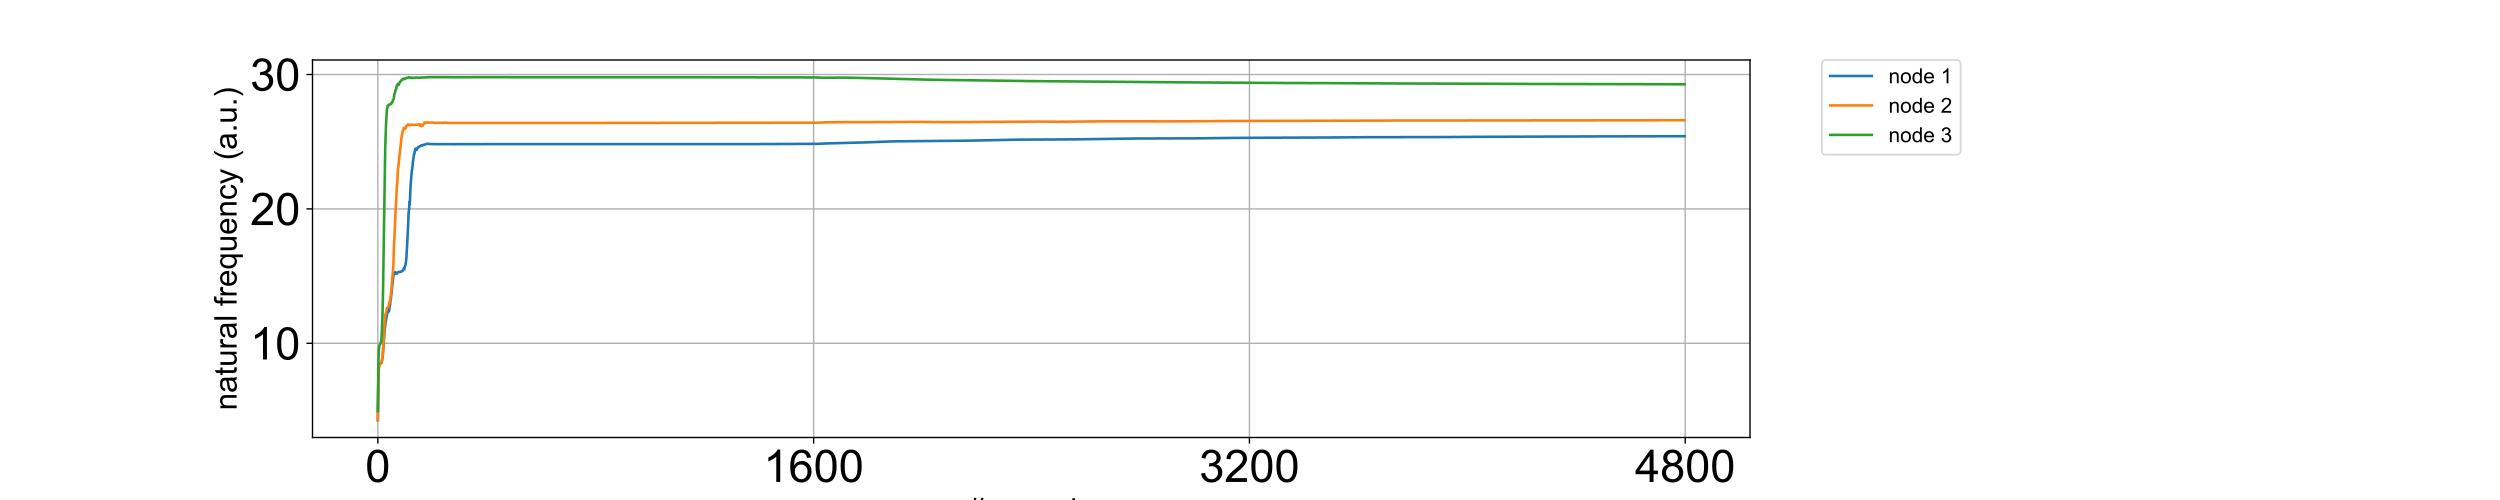
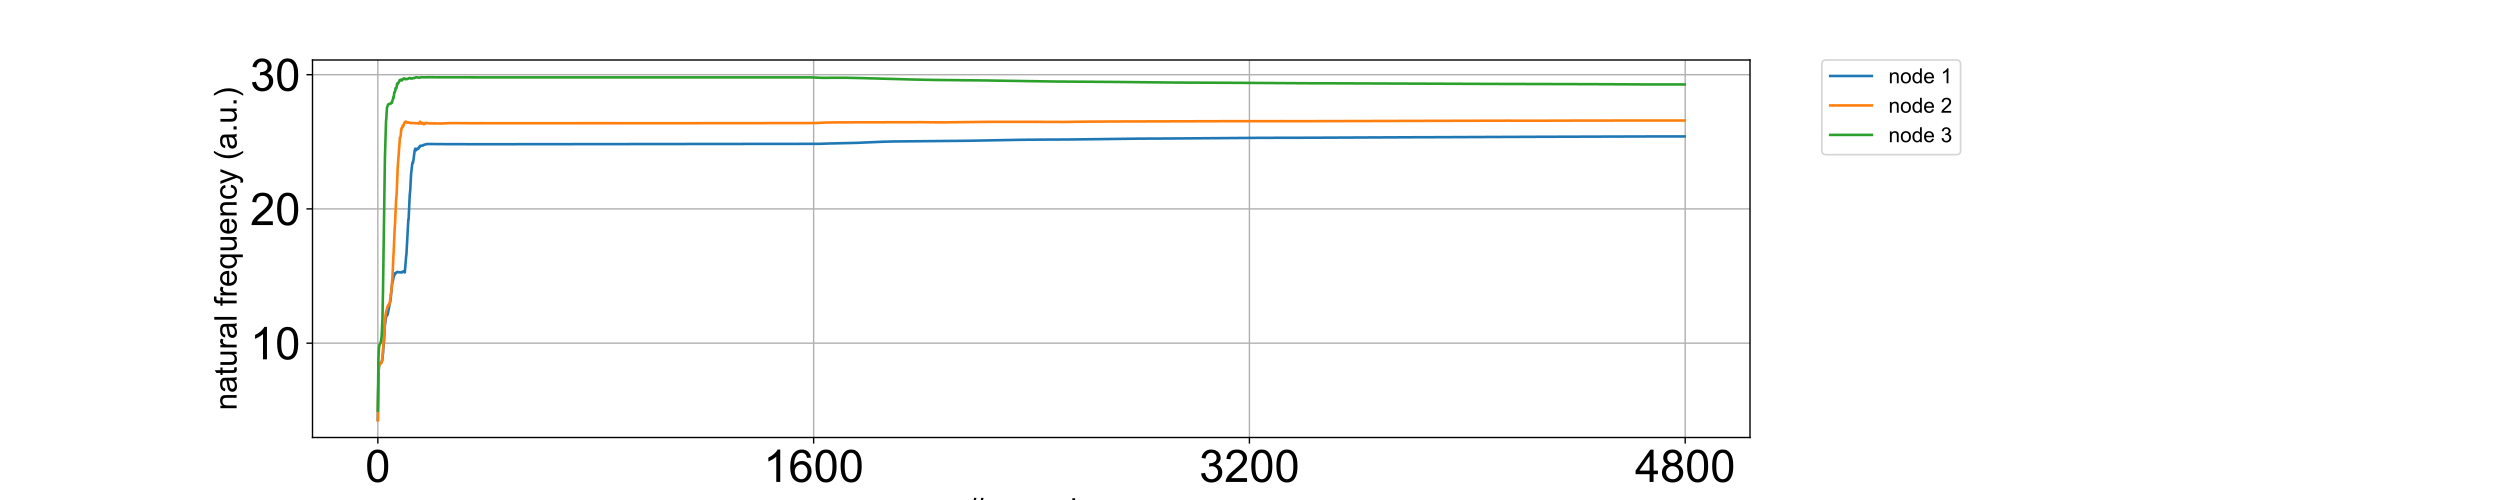
<svg xmlns="http://www.w3.org/2000/svg" xmlns:xlink="http://www.w3.org/1999/xlink" height="288pt" version="1.1" viewBox="0 0 1440 288" width="1440pt">
  <defs>
    <style type="text/css">
*{stroke-linecap:butt;stroke-linejoin:round;}
  </style>
  </defs>
  <g id="figure_1">
    <g id="patch_1">
      <path d="M 0 288  L 1440 288  L 1440 0  L 0 0  z " style="fill:#ffffff;" />
    </g>
    <g id="axes_1">
      <g id="patch_2">
        <path d="M 180 252  L 1008 252  L 1008 34.56  L 180 34.56  z " style="fill:#ffffff;" />
      </g>
      <g id="matplotlib.axis_1">
        <g id="xtick_1">
          <g id="line2d_1">
-             <path clip-path="url(#p548025a928)" d="M 217.636 252  L 217.636 34.56  " style="fill:none;stroke:#b0b0b0;stroke-linecap:square;stroke-width:0.8;" />
+             <path clip-path="url(#pbd693099b8)" d="M 217.636 252  L 217.636 34.56  " style="fill:none;stroke:#b0b0b0;stroke-linecap:square;stroke-width:0.8;" />
          </g>
          <g id="line2d_2">
            <defs>
-               <path d="M 0 0  L 0 3.5  " id="m4690484d55" style="stroke:#000000;stroke-width:0.8;" />
-             </defs>
-             <g>
-               <use style="stroke:#000000;stroke-width:0.8;" x="217.636" xlink:href="#m4690484d55" y="252" />
+               <path d="M 0 0  L 0 3.5  " id="m37c0301af6" style="stroke:#000000;stroke-width:0.8;" />
+             </defs>
+             <g>
+               <use style="stroke:#000000;stroke-width:0.8;" x="217.636" xlink:href="#m37c0301af6" y="252" />
            </g>
          </g>
          <g id="text_1">
            <defs>
              <path d="M 4.156 35.297  Q 4.156 48 6.766 55.734  Q 9.375 63.484 14.516 67.672  Q 19.672 71.875 27.484 71.875  Q 33.25 71.875 37.594 69.547  Q 41.938 67.234 44.766 62.859  Q 47.609 58.5 49.219 52.219  Q 50.828 45.953 50.828 35.297  Q 50.828 22.703 48.234 14.969  Q 45.656 7.234 40.5 3  Q 35.359 -1.219 27.484 -1.219  Q 17.141 -1.219 11.234 6.203  Q 4.156 15.141 4.156 35.297  z M 13.188 35.297  Q 13.188 17.672 17.312 11.828  Q 21.438 6 27.484 6  Q 33.547 6 37.672 11.859  Q 41.797 17.719 41.797 35.297  Q 41.797 52.984 37.672 58.781  Q 33.547 64.594 27.391 64.594  Q 21.344 64.594 17.719 59.469  Q 13.188 52.938 13.188 35.297  z " id="ArialMT-48" />
            </defs>
            <g transform="translate(210.4071 277.6103)scale(0.26 -0.26)">
              <use xlink:href="#ArialMT-48" />
            </g>
          </g>
        </g>
        <g id="xtick_2">
          <g id="line2d_3">
-             <path clip-path="url(#p548025a928)" d="M 468.65 252  L 468.65 34.56  " style="fill:none;stroke:#b0b0b0;stroke-linecap:square;stroke-width:0.8;" />
+             <path clip-path="url(#pbd693099b8)" d="M 468.65 252  L 468.65 34.56  " style="fill:none;stroke:#b0b0b0;stroke-linecap:square;stroke-width:0.8;" />
          </g>
          <g id="line2d_4">
            <g>
-               <use style="stroke:#000000;stroke-width:0.8;" x="468.65" xlink:href="#m4690484d55" y="252" />
+               <use style="stroke:#000000;stroke-width:0.8;" x="468.65" xlink:href="#m37c0301af6" y="252" />
            </g>
          </g>
          <g id="text_2">
            <defs>
              <path d="M 37.25 0  L 28.469 0  L 28.469 56  Q 25.297 52.984 20.141 49.953  Q 14.984 46.922 10.891 45.406  L 10.891 53.906  Q 18.266 57.375 23.781 62.297  Q 29.297 67.234 31.594 71.875  L 37.25 71.875  z " id="ArialMT-49" />
              <path d="M 49.75 54.047  L 41.016 53.375  Q 39.844 58.547 37.703 60.891  Q 34.125 64.656 28.906 64.656  Q 24.703 64.656 21.531 62.312  Q 17.391 59.281 14.984 53.469  Q 12.594 47.656 12.5 36.922  Q 15.672 41.75 20.266 44.094  Q 24.859 46.438 29.891 46.438  Q 38.672 46.438 44.844 39.969  Q 51.031 33.5 51.031 23.25  Q 51.031 16.5 48.125 10.719  Q 45.219 4.938 40.141 1.859  Q 35.062 -1.219 28.609 -1.219  Q 17.625 -1.219 10.688 6.859  Q 3.766 14.938 3.766 33.5  Q 3.766 54.25 11.422 63.672  Q 18.109 71.875 29.438 71.875  Q 37.891 71.875 43.281 67.141  Q 48.688 62.406 49.75 54.047  z M 13.875 23.188  Q 13.875 18.656 15.797 14.5  Q 17.719 10.359 21.188 8.172  Q 24.656 6 28.469 6  Q 34.031 6 38.031 10.484  Q 42.047 14.984 42.047 22.703  Q 42.047 30.125 38.078 34.391  Q 34.125 38.672 28.125 38.672  Q 22.172 38.672 18.016 34.391  Q 13.875 30.125 13.875 23.188  z " id="ArialMT-54" />
            </defs>
            <g transform="translate(439.7332 277.6103)scale(0.26 -0.26)">
              <use xlink:href="#ArialMT-49" />
              <use x="55.615" xlink:href="#ArialMT-54" />
              <use x="111.23" xlink:href="#ArialMT-48" />
              <use x="166.846" xlink:href="#ArialMT-48" />
            </g>
          </g>
        </g>
        <g id="xtick_3">
          <g id="line2d_5">
-             <path clip-path="url(#p548025a928)" d="M 719.664 252  L 719.664 34.56  " style="fill:none;stroke:#b0b0b0;stroke-linecap:square;stroke-width:0.8;" />
+             <path clip-path="url(#pbd693099b8)" d="M 719.664 252  L 719.664 34.56  " style="fill:none;stroke:#b0b0b0;stroke-linecap:square;stroke-width:0.8;" />
          </g>
          <g id="line2d_6">
            <g>
-               <use style="stroke:#000000;stroke-width:0.8;" x="719.664" xlink:href="#m4690484d55" y="252" />
+               <use style="stroke:#000000;stroke-width:0.8;" x="719.664" xlink:href="#m37c0301af6" y="252" />
            </g>
          </g>
          <g id="text_3">
            <defs>
              <path d="M 4.203 18.891  L 12.984 20.062  Q 14.5 12.594 18.141 9.297  Q 21.781 6 27 6  Q 33.203 6 37.469 10.297  Q 41.75 14.594 41.75 20.953  Q 41.75 27 37.797 30.922  Q 33.844 34.859 27.734 34.859  Q 25.25 34.859 21.531 33.891  L 22.516 41.609  Q 23.391 41.5 23.922 41.5  Q 29.547 41.5 34.031 44.422  Q 38.531 47.359 38.531 53.469  Q 38.531 58.297 35.25 61.469  Q 31.984 64.656 26.812 64.656  Q 21.688 64.656 18.266 61.422  Q 14.844 58.203 13.875 51.766  L 5.078 53.328  Q 6.688 62.156 12.391 67.016  Q 18.109 71.875 26.609 71.875  Q 32.469 71.875 37.391 69.359  Q 42.328 66.844 44.938 62.5  Q 47.562 58.156 47.562 53.266  Q 47.562 48.641 45.062 44.828  Q 42.578 41.016 37.703 38.766  Q 44.047 37.312 47.562 32.688  Q 51.078 28.078 51.078 21.141  Q 51.078 11.766 44.234 5.25  Q 37.406 -1.266 26.953 -1.266  Q 17.531 -1.266 11.297 4.344  Q 5.078 9.969 4.203 18.891  z " id="ArialMT-51" />
              <path d="M 50.344 8.453  L 50.344 0  L 3.031 0  Q 2.938 3.172 4.047 6.109  Q 5.859 10.938 9.828 15.625  Q 13.812 20.312 21.344 26.469  Q 33.016 36.031 37.109 41.625  Q 41.219 47.219 41.219 52.203  Q 41.219 57.422 37.469 61  Q 33.734 64.594 27.734 64.594  Q 21.391 64.594 17.578 60.781  Q 13.766 56.984 13.719 50.25  L 4.688 51.172  Q 5.609 61.281 11.656 66.578  Q 17.719 71.875 27.938 71.875  Q 38.234 71.875 44.234 66.156  Q 50.25 60.453 50.25 52  Q 50.25 47.703 48.484 43.547  Q 46.734 39.406 42.656 34.812  Q 38.578 30.219 29.109 22.219  Q 21.188 15.578 18.938 13.203  Q 16.703 10.844 15.234 8.453  z " id="ArialMT-50" />
            </defs>
            <g transform="translate(690.7468 277.6103)scale(0.26 -0.26)">
              <use xlink:href="#ArialMT-51" />
              <use x="55.615" xlink:href="#ArialMT-50" />
              <use x="111.23" xlink:href="#ArialMT-48" />
              <use x="166.846" xlink:href="#ArialMT-48" />
            </g>
          </g>
        </g>
        <g id="xtick_4">
          <g id="line2d_7">
-             <path clip-path="url(#p548025a928)" d="M 970.677 252  L 970.677 34.56  " style="fill:none;stroke:#b0b0b0;stroke-linecap:square;stroke-width:0.8;" />
+             <path clip-path="url(#pbd693099b8)" d="M 970.677 252  L 970.677 34.56  " style="fill:none;stroke:#b0b0b0;stroke-linecap:square;stroke-width:0.8;" />
          </g>
          <g id="line2d_8">
            <g>
-               <use style="stroke:#000000;stroke-width:0.8;" x="970.677" xlink:href="#m4690484d55" y="252" />
+               <use style="stroke:#000000;stroke-width:0.8;" x="970.677" xlink:href="#m37c0301af6" y="252" />
            </g>
          </g>
          <g id="text_4">
            <defs>
              <path d="M 32.328 0  L 32.328 17.141  L 1.266 17.141  L 1.266 25.203  L 33.938 71.578  L 41.109 71.578  L 41.109 25.203  L 50.781 25.203  L 50.781 17.141  L 41.109 17.141  L 41.109 0  z M 32.328 25.203  L 32.328 57.469  L 9.906 25.203  z " id="ArialMT-52" />
              <path d="M 17.672 38.812  Q 12.203 40.828 9.562 44.531  Q 6.938 48.25 6.938 53.422  Q 6.938 61.234 12.547 66.547  Q 18.172 71.875 27.484 71.875  Q 36.859 71.875 42.578 66.422  Q 48.297 60.984 48.297 53.172  Q 48.297 48.188 45.672 44.5  Q 43.062 40.828 37.75 38.812  Q 44.344 36.672 47.781 31.875  Q 51.219 27.094 51.219 20.453  Q 51.219 11.281 44.719 5.031  Q 38.234 -1.219 27.641 -1.219  Q 17.047 -1.219 10.547 5.047  Q 4.047 11.328 4.047 20.703  Q 4.047 27.688 7.594 32.391  Q 11.141 37.109 17.672 38.812  z M 15.922 53.719  Q 15.922 48.641 19.188 45.406  Q 22.469 42.188 27.688 42.188  Q 32.766 42.188 36.016 45.375  Q 39.266 48.578 39.266 53.219  Q 39.266 58.062 35.906 61.359  Q 32.562 64.656 27.594 64.656  Q 22.562 64.656 19.234 61.422  Q 15.922 58.203 15.922 53.719  z M 13.094 20.656  Q 13.094 16.891 14.875 13.375  Q 16.656 9.859 20.172 7.922  Q 23.688 6 27.734 6  Q 34.031 6 38.125 10.047  Q 42.234 14.109 42.234 20.359  Q 42.234 26.703 38.016 30.859  Q 33.797 35.016 27.438 35.016  Q 21.234 35.016 17.156 30.906  Q 13.094 26.812 13.094 20.656  z " id="ArialMT-56" />
            </defs>
            <g transform="translate(941.7605 277.6103)scale(0.26 -0.26)">
              <use xlink:href="#ArialMT-52" />
              <use x="55.615" xlink:href="#ArialMT-56" />
              <use x="111.23" xlink:href="#ArialMT-48" />
              <use x="166.846" xlink:href="#ArialMT-48" />
            </g>
          </g>
        </g>
        <g id="text_5">
          <defs>
            <path d="M 5.031 -1.219  L 9.281 19.578  L 1.031 19.578  L 1.031 26.859  L 10.75 26.859  L 14.359 44.578  L 1.031 44.578  L 1.031 51.859  L 15.828 51.859  L 20.062 72.797  L 27.391 72.797  L 23.141 51.859  L 38.531 51.859  L 42.781 72.797  L 50.141 72.797  L 45.906 51.859  L 54.344 51.859  L 54.344 44.578  L 44.438 44.578  L 40.766 26.859  L 54.344 26.859  L 54.344 19.578  L 39.312 19.578  L 35.062 -1.219  L 27.734 -1.219  L 31.938 19.578  L 16.609 19.578  L 12.359 -1.219  z M 18.062 26.859  L 33.406 26.859  L 37.062 44.578  L 21.688 44.578  z " id="ArialMT-35" />
            <path id="ArialMT-32" />
            <path d="M 3.078 15.484  L 11.766 16.844  Q 12.5 11.625 15.844 8.844  Q 19.188 6.062 25.203 6.062  Q 31.25 6.062 34.172 8.516  Q 37.109 10.984 37.109 14.312  Q 37.109 17.281 34.516 19  Q 32.719 20.172 25.531 21.969  Q 15.875 24.422 12.141 26.203  Q 8.406 27.984 6.469 31.125  Q 4.547 34.281 4.547 38.094  Q 4.547 41.547 6.125 44.5  Q 7.719 47.469 10.453 49.422  Q 12.5 50.922 16.031 51.969  Q 19.578 53.031 23.641 53.031  Q 29.734 53.031 34.344 51.266  Q 38.969 49.516 41.156 46.5  Q 43.359 43.5 44.188 38.484  L 35.594 37.312  Q 35.016 41.312 32.203 43.547  Q 29.391 45.797 24.266 45.797  Q 18.219 45.797 15.625 43.797  Q 13.031 41.797 13.031 39.109  Q 13.031 37.406 14.109 36.031  Q 15.188 34.625 17.484 33.688  Q 18.797 33.203 25.25 31.453  Q 34.578 28.953 38.25 27.359  Q 41.938 25.781 44.031 22.75  Q 46.141 19.734 46.141 15.234  Q 46.141 10.844 43.578 6.953  Q 41.016 3.078 36.172 0.953  Q 31.344 -1.172 25.25 -1.172  Q 15.141 -1.172 9.844 3.031  Q 4.547 7.234 3.078 15.484  z " id="ArialMT-115" />
            <path d="M 40.438 6.391  Q 35.547 2.25 31.031 0.531  Q 26.516 -1.172 21.344 -1.172  Q 12.797 -1.172 8.203 3  Q 3.609 7.172 3.609 13.672  Q 3.609 17.484 5.344 20.625  Q 7.078 23.781 9.891 25.688  Q 12.703 27.594 16.219 28.562  Q 18.797 29.25 24.031 29.891  Q 34.672 31.156 39.703 32.906  Q 39.75 34.719 39.75 35.203  Q 39.75 40.578 37.25 42.781  Q 33.891 45.75 27.25 45.75  Q 21.047 45.75 18.094 43.578  Q 15.141 41.406 13.719 35.891  L 5.125 37.062  Q 6.297 42.578 8.984 45.969  Q 11.672 49.359 16.75 51.188  Q 21.828 53.031 28.516 53.031  Q 35.156 53.031 39.297 51.469  Q 43.453 49.906 45.406 47.531  Q 47.359 45.172 48.141 41.547  Q 48.578 39.312 48.578 33.453  L 48.578 21.734  Q 48.578 9.469 49.141 6.219  Q 49.703 2.984 51.375 0  L 42.188 0  Q 40.828 2.734 40.438 6.391  z M 39.703 26.031  Q 34.906 24.078 25.344 22.703  Q 19.922 21.922 17.672 20.938  Q 15.438 19.969 14.203 18.094  Q 12.984 16.219 12.984 13.922  Q 12.984 10.406 15.641 8.062  Q 18.312 5.719 23.438 5.719  Q 28.516 5.719 32.469 7.938  Q 36.422 10.156 38.281 14.016  Q 39.703 17 39.703 22.797  z " id="ArialMT-97" />
            <path d="M 6.594 0  L 6.594 51.859  L 14.453 51.859  L 14.453 44.578  Q 16.891 48.391 20.938 50.703  Q 25 53.031 30.172 53.031  Q 35.938 53.031 39.625 50.641  Q 43.312 48.25 44.828 43.953  Q 50.984 53.031 60.844 53.031  Q 68.562 53.031 72.703 48.75  Q 76.859 44.484 76.859 35.594  L 76.859 0  L 68.109 0  L 68.109 32.672  Q 68.109 37.938 67.25 40.25  Q 66.406 42.578 64.156 43.984  Q 61.922 45.406 58.891 45.406  Q 53.422 45.406 49.797 41.766  Q 46.188 38.141 46.188 30.125  L 46.188 0  L 37.406 0  L 37.406 33.688  Q 37.406 39.547 35.25 42.469  Q 33.109 45.406 28.219 45.406  Q 24.516 45.406 21.359 43.453  Q 18.219 41.5 16.797 37.734  Q 15.375 33.984 15.375 26.906  L 15.375 0  z " id="ArialMT-109" />
            <path d="M 6.594 -19.875  L 6.594 51.859  L 14.594 51.859  L 14.594 45.125  Q 17.438 49.078 21 51.047  Q 24.562 53.031 29.641 53.031  Q 36.281 53.031 41.359 49.609  Q 46.438 46.188 49.016 39.953  Q 51.609 33.734 51.609 26.312  Q 51.609 18.359 48.75 11.984  Q 45.906 5.609 40.453 2.219  Q 35.016 -1.172 29 -1.172  Q 24.609 -1.172 21.109 0.688  Q 17.625 2.547 15.375 5.375  L 15.375 -19.875  z M 14.547 25.641  Q 14.547 15.625 18.594 10.844  Q 22.656 6.062 28.422 6.062  Q 34.281 6.062 38.453 11.016  Q 42.625 15.969 42.625 26.375  Q 42.625 36.281 38.547 41.203  Q 34.469 46.141 28.812 46.141  Q 23.188 46.141 18.859 40.891  Q 14.547 35.641 14.547 25.641  z " id="ArialMT-112" />
            <path d="M 6.391 0  L 6.391 71.578  L 15.188 71.578  L 15.188 0  z " id="ArialMT-108" />
            <path d="M 42.094 16.703  L 51.172 15.578  Q 49.031 7.625 43.219 3.219  Q 37.406 -1.172 28.375 -1.172  Q 17 -1.172 10.328 5.828  Q 3.656 12.844 3.656 25.484  Q 3.656 38.578 10.391 45.797  Q 17.141 53.031 27.875 53.031  Q 38.281 53.031 44.875 45.953  Q 51.469 38.875 51.469 26.031  Q 51.469 25.25 51.422 23.688  L 12.75 23.688  Q 13.234 15.141 17.578 10.594  Q 21.922 6.062 28.422 6.062  Q 33.25 6.062 36.672 8.594  Q 40.094 11.141 42.094 16.703  z M 13.234 30.906  L 42.188 30.906  Q 41.609 37.453 38.875 40.719  Q 34.672 45.797 27.984 45.797  Q 21.922 45.797 17.797 41.75  Q 13.672 37.703 13.234 30.906  z " id="ArialMT-101" />
          </defs>
          <g transform="translate(557.4839 299.8813)scale(0.18 -0.18)">
            <use xlink:href="#ArialMT-35" />
            <use x="55.615" xlink:href="#ArialMT-32" />
            <use x="83.398" xlink:href="#ArialMT-115" />
            <use x="133.398" xlink:href="#ArialMT-97" />
            <use x="189.014" xlink:href="#ArialMT-109" />
            <use x="272.314" xlink:href="#ArialMT-112" />
            <use x="327.93" xlink:href="#ArialMT-108" />
            <use x="350.146" xlink:href="#ArialMT-101" />
          </g>
        </g>
      </g>
      <g id="matplotlib.axis_2">
        <g id="ytick_1">
          <g id="line2d_9">
-             <path clip-path="url(#p548025a928)" d="M 180 197.749  L 1008 197.749  " style="fill:none;stroke:#b0b0b0;stroke-linecap:square;stroke-width:0.8;" />
+             <path clip-path="url(#pbd693099b8)" d="M 180 197.659  L 1008 197.659  " style="fill:none;stroke:#b0b0b0;stroke-linecap:square;stroke-width:0.8;" />
          </g>
          <g id="line2d_10">
            <defs>
-               <path d="M 0 0  L -3.5 0  " id="m4fa5bbec22" style="stroke:#000000;stroke-width:0.8;" />
-             </defs>
-             <g>
-               <use style="stroke:#000000;stroke-width:0.8;" x="180" xlink:href="#m4fa5bbec22" y="197.749" />
+               <path d="M 0 0  L -3.5 0  " id="m608ac4ccea" style="stroke:#000000;stroke-width:0.8;" />
+             </defs>
+             <g>
+               <use style="stroke:#000000;stroke-width:0.8;" x="180" xlink:href="#m608ac4ccea" y="197.659" />
            </g>
          </g>
          <g id="text_6">
-             <g transform="translate(144.0831 207.0541)scale(0.26 -0.26)">
+             <g transform="translate(144.0831 206.9639)scale(0.26 -0.26)">
              <use xlink:href="#ArialMT-49" />
              <use x="55.615" xlink:href="#ArialMT-48" />
            </g>
          </g>
        </g>
        <g id="ytick_2">
          <g id="line2d_11">
-             <path clip-path="url(#p548025a928)" d="M 180 120.326  L 1008 120.326  " style="fill:none;stroke:#b0b0b0;stroke-linecap:square;stroke-width:0.8;" />
+             <path clip-path="url(#pbd693099b8)" d="M 180 120.336  L 1008 120.336  " style="fill:none;stroke:#b0b0b0;stroke-linecap:square;stroke-width:0.8;" />
          </g>
          <g id="line2d_12">
            <g>
-               <use style="stroke:#000000;stroke-width:0.8;" x="180" xlink:href="#m4fa5bbec22" y="120.326" />
+               <use style="stroke:#000000;stroke-width:0.8;" x="180" xlink:href="#m608ac4ccea" y="120.336" />
            </g>
          </g>
          <g id="text_7">
-             <g transform="translate(144.0831 129.6307)scale(0.26 -0.26)">
+             <g transform="translate(144.0831 129.6409)scale(0.26 -0.26)">
              <use xlink:href="#ArialMT-50" />
              <use x="55.615" xlink:href="#ArialMT-48" />
            </g>
          </g>
        </g>
        <g id="ytick_3">
          <g id="line2d_13">
-             <path clip-path="url(#p548025a928)" d="M 180 42.902  L 1008 42.902  " style="fill:none;stroke:#b0b0b0;stroke-linecap:square;stroke-width:0.8;" />
+             <path clip-path="url(#pbd693099b8)" d="M 180 43.013  L 1008 43.013  " style="fill:none;stroke:#b0b0b0;stroke-linecap:square;stroke-width:0.8;" />
          </g>
          <g id="line2d_14">
            <g>
-               <use style="stroke:#000000;stroke-width:0.8;" x="180" xlink:href="#m4fa5bbec22" y="42.902" />
+               <use style="stroke:#000000;stroke-width:0.8;" x="180" xlink:href="#m608ac4ccea" y="43.013" />
            </g>
          </g>
          <g id="text_8">
-             <g transform="translate(144.0831 52.20719)scale(0.26 -0.26)">
+             <g transform="translate(144.0831 52.31783)scale(0.26 -0.26)">
              <use xlink:href="#ArialMT-51" />
              <use x="55.615" xlink:href="#ArialMT-48" />
            </g>
          </g>
        </g>
        <g id="text_9">
          <defs>
            <path d="M 6.594 0  L 6.594 51.859  L 14.5 51.859  L 14.5 44.484  Q 20.219 53.031 31 53.031  Q 35.688 53.031 39.625 51.344  Q 43.562 49.656 45.516 46.922  Q 47.469 44.188 48.25 40.438  Q 48.734 37.984 48.734 31.891  L 48.734 0  L 39.938 0  L 39.938 31.547  Q 39.938 36.922 38.906 39.578  Q 37.891 42.234 35.281 43.812  Q 32.672 45.406 29.156 45.406  Q 23.531 45.406 19.453 41.844  Q 15.375 38.281 15.375 28.328  L 15.375 0  z " id="ArialMT-110" />
            <path d="M 25.781 7.859  L 27.047 0.094  Q 23.344 -0.688 20.406 -0.688  Q 15.625 -0.688 12.984 0.828  Q 10.359 2.344 9.281 4.812  Q 8.203 7.281 8.203 15.188  L 8.203 45.016  L 1.766 45.016  L 1.766 51.859  L 8.203 51.859  L 8.203 64.703  L 16.938 69.969  L 16.938 51.859  L 25.781 51.859  L 25.781 45.016  L 16.938 45.016  L 16.938 14.703  Q 16.938 10.938 17.406 9.859  Q 17.875 8.797 18.922 8.156  Q 19.969 7.516 21.922 7.516  Q 23.391 7.516 25.781 7.859  z " id="ArialMT-116" />
            <path d="M 40.578 0  L 40.578 7.625  Q 34.516 -1.172 24.125 -1.172  Q 19.531 -1.172 15.547 0.578  Q 11.578 2.344 9.641 5  Q 7.719 7.672 6.938 11.531  Q 6.391 14.109 6.391 19.734  L 6.391 51.859  L 15.188 51.859  L 15.188 23.094  Q 15.188 16.219 15.719 13.812  Q 16.547 10.359 19.234 8.375  Q 21.922 6.391 25.875 6.391  Q 29.828 6.391 33.297 8.422  Q 36.766 10.453 38.203 13.938  Q 39.656 17.438 39.656 24.078  L 39.656 51.859  L 48.438 51.859  L 48.438 0  z " id="ArialMT-117" />
            <path d="M 6.5 0  L 6.5 51.859  L 14.406 51.859  L 14.406 44  Q 17.438 49.516 20 51.266  Q 22.562 53.031 25.641 53.031  Q 30.078 53.031 34.672 50.203  L 31.641 42.047  Q 28.422 43.953 25.203 43.953  Q 22.312 43.953 20.016 42.219  Q 17.719 40.484 16.75 37.406  Q 15.281 32.719 15.281 27.156  L 15.281 0  z " id="ArialMT-114" />
            <path d="M 8.688 0  L 8.688 45.016  L 0.922 45.016  L 0.922 51.859  L 8.688 51.859  L 8.688 57.375  Q 8.688 62.594 9.625 65.141  Q 10.891 68.562 14.078 70.672  Q 17.281 72.797 23.047 72.797  Q 26.766 72.797 31.25 71.922  L 29.938 64.266  Q 27.203 64.75 24.75 64.75  Q 20.75 64.75 19.094 63.031  Q 17.438 61.328 17.438 56.641  L 17.438 51.859  L 27.547 51.859  L 27.547 45.016  L 17.438 45.016  L 17.438 0  z " id="ArialMT-102" />
            <path d="M 39.656 -19.875  L 39.656 5.516  Q 37.594 2.641 33.906 0.734  Q 30.219 -1.172 26.078 -1.172  Q 16.844 -1.172 10.172 6.203  Q 3.516 13.578 3.516 26.422  Q 3.516 34.234 6.219 40.422  Q 8.938 46.625 14.078 49.828  Q 19.234 53.031 25.391 53.031  Q 35.016 53.031 40.531 44.922  L 40.531 51.859  L 48.438 51.859  L 48.438 -19.875  z M 12.547 26.078  Q 12.547 16.062 16.75 11.062  Q 20.953 6.062 26.812 6.062  Q 32.422 6.062 36.469 10.812  Q 40.531 15.578 40.531 25.297  Q 40.531 35.641 36.25 40.859  Q 31.984 46.094 26.219 46.094  Q 20.516 46.094 16.531 41.234  Q 12.547 36.375 12.547 26.078  z " id="ArialMT-113" />
            <path d="M 40.438 19  L 49.078 17.875  Q 47.656 8.938 41.812 3.875  Q 35.984 -1.172 27.484 -1.172  Q 16.844 -1.172 10.375 5.781  Q 3.906 12.75 3.906 25.734  Q 3.906 34.125 6.688 40.422  Q 9.469 46.734 15.156 49.875  Q 20.844 53.031 27.547 53.031  Q 35.984 53.031 41.359 48.75  Q 46.734 44.484 48.25 36.625  L 39.703 35.297  Q 38.484 40.531 35.375 43.156  Q 32.281 45.797 27.875 45.797  Q 21.234 45.797 17.078 41.031  Q 12.938 36.281 12.938 25.984  Q 12.938 15.531 16.938 10.797  Q 20.953 6.062 27.391 6.062  Q 32.562 6.062 36.031 9.234  Q 39.5 12.406 40.438 19  z " id="ArialMT-99" />
            <path d="M 6.203 -19.969  L 5.219 -11.719  Q 8.109 -12.5 10.25 -12.5  Q 13.188 -12.5 14.938 -11.516  Q 16.703 -10.547 17.828 -8.797  Q 18.656 -7.469 20.516 -2.25  Q 20.75 -1.516 21.297 -0.094  L 1.609 51.859  L 11.078 51.859  L 21.875 21.828  Q 23.969 16.109 25.641 9.812  Q 27.156 15.875 29.25 21.625  L 40.328 51.859  L 49.125 51.859  L 29.391 -0.875  Q 26.219 -9.422 24.469 -12.641  Q 22.125 -17 19.094 -19.016  Q 16.062 -21.047 11.859 -21.047  Q 9.328 -21.047 6.203 -19.969  z " id="ArialMT-121" />
            <path d="M 23.391 -21.047  Q 16.109 -11.859 11.078 0.438  Q 6.062 12.75 6.062 25.922  Q 6.062 37.547 9.812 48.188  Q 14.203 60.547 23.391 72.797  L 29.688 72.797  Q 23.781 62.641 21.875 58.297  Q 18.891 51.562 17.188 44.234  Q 15.094 35.109 15.094 25.875  Q 15.094 2.391 29.688 -21.047  z " id="ArialMT-40" />
            <path d="M 9.078 0  L 9.078 10.016  L 19.094 10.016  L 19.094 0  z " id="ArialMT-46" />
            <path d="M 12.359 -21.047  L 6.062 -21.047  Q 20.656 2.391 20.656 25.875  Q 20.656 35.062 18.562 44.094  Q 16.891 51.422 13.922 58.156  Q 12.016 62.547 6.062 72.797  L 12.359 72.797  Q 21.531 60.547 25.922 48.188  Q 29.688 37.547 29.688 25.922  Q 29.688 12.75 24.625 0.438  Q 19.578 -11.859 12.359 -21.047  z " id="ArialMT-41" />
          </defs>
          <g transform="translate(136.2947 236.3217)rotate(-90)scale(0.18 -0.18)">
            <use xlink:href="#ArialMT-110" />
            <use x="55.615" xlink:href="#ArialMT-97" />
            <use x="111.23" xlink:href="#ArialMT-116" />
            <use x="139.014" xlink:href="#ArialMT-117" />
            <use x="194.629" xlink:href="#ArialMT-114" />
            <use x="227.93" xlink:href="#ArialMT-97" />
            <use x="283.545" xlink:href="#ArialMT-108" />
            <use x="305.762" xlink:href="#ArialMT-32" />
            <use x="333.545" xlink:href="#ArialMT-102" />
            <use x="361.328" xlink:href="#ArialMT-114" />
            <use x="394.629" xlink:href="#ArialMT-101" />
            <use x="450.244" xlink:href="#ArialMT-113" />
            <use x="505.859" xlink:href="#ArialMT-117" />
            <use x="561.475" xlink:href="#ArialMT-101" />
            <use x="617.09" xlink:href="#ArialMT-110" />
            <use x="672.705" xlink:href="#ArialMT-99" />
            <use x="722.705" xlink:href="#ArialMT-121" />
            <use x="772.705" xlink:href="#ArialMT-32" />
            <use x="800.488" xlink:href="#ArialMT-40" />
            <use x="833.789" xlink:href="#ArialMT-97" />
            <use x="889.404" xlink:href="#ArialMT-46" />
            <use x="917.188" xlink:href="#ArialMT-117" />
            <use x="972.803" xlink:href="#ArialMT-46" />
            <use x="1000.586" xlink:href="#ArialMT-41" />
          </g>
        </g>
      </g>
      <g id="line2d_15">
-         <path clip-path="url(#p548025a928)" d="M 217.636 242.046  L 217.95 217.153  L 218.264 211.009  L 218.578 209.521  L 218.891 209.344  L 219.205 209.359  L 219.362 209.337  L 219.519 209.02  L 219.676 209.057  L 219.99 207.639  L 220.46 205.33  L 221.558 190.117  L 222.343 184.129  L 222.657 182.486  L 222.97 180.945  L 223.127 180.445  L 223.441 178.209  L 223.598 178.57  L 223.755 179.56  L 223.912 179.086  L 224.069 179.209  L 224.225 178.542  L 224.539 175.989  L 224.696 175.555  L 224.853 173.57  L 225.01 173.157  L 226.579 158.86  L 226.736 157.946  L 226.892 157.731  L 227.049 157.036  L 227.363 157.397  L 227.52 156.792  L 227.677 157.694  L 227.834 157.128  L 227.991 157.474  L 228.148 157.367  L 228.304 157.04  L 228.461 157.52  L 228.618 157.599  L 228.775 157.09  L 229.403 156.79  L 229.716 156.721  L 230.03 156.59  L 231.128 156.56  L 231.285 156.235  L 231.913 155.939  L 232.227 155.403  L 232.697 154.434  L 232.854 155.167  L 233.325 153.084  L 233.482 152.916  L 233.952 149.852  L 234.109 148.324  L 234.894 133.735  L 235.364 122.572  L 235.678 120.217  L 235.835 116.063  L 235.992 117.83  L 236.149 115.208  L 236.462 107.482  L 237.247 97.84  L 237.404 97.831  L 237.874 92.948  L 238.502 88.664  L 238.659 88.789  L 239.129 85.822  L 239.286 85.659  L 239.443 85.67  L 239.6 86.527  L 239.757 86.287  L 239.914 86.385  L 240.228 85.717  L 240.541 85.076  L 240.698 85.054  L 241.012 84.619  L 241.169 84.689  L 241.64 84.282  L 241.953 84.197  L 242.11 84.055  L 242.267 84.086  L 242.424 83.868  L 242.581 84.008  L 243.051 83.559  L 243.365 83.782  L 243.679 83.627  L 243.993 83.398  L 244.463 83.41  L 244.934 83.154  L 246.032 82.793  L 246.974 82.914  L 247.444 82.905  L 249.484 83.022  L 249.797 82.977  L 251.366 83.054  L 252.935 83.034  L 262.034 83.061  L 266.113 83.038  L 285.096 83.011  L 291.842 83.01  L 385.502 83.016  L 429.429 83.017  L 470.846 82.853  L 476.651 82.602  L 498.144 82.04  L 514.617 81.423  L 558.858 80.999  L 585.999 80.448  L 601.06 80.373  L 618.788 80.274  L 638.712 79.984  L 653.93 79.795  L 689.385 79.674  L 711.82 79.427  L 727.979 79.337  L 768.141 79.18  L 786.339 79.025  L 815.833 78.976  L 831.365 78.945  L 850.661 78.816  L 872.939 78.74  L 920.632 78.563  L 963.147 78.469  L 970.364 78.461  L 970.364 78.461  " style="fill:none;stroke:#1f77b4;stroke-linecap:square;stroke-width:1.5;" />
+         <path clip-path="url(#pbd693099b8)" d="M 217.636 241.862  L 217.95 217.124  L 218.264 211.014  L 218.578 209.675  L 218.891 209.329  L 219.205 209.31  L 219.519 209.071  L 219.99 207.915  L 220.147 207.738  L 220.617 203.317  L 220.931 198.853  L 221.245 196.015  L 221.558 188.472  L 222.5 181.748  L 222.657 182.044  L 222.814 181.919  L 222.97 181.503  L 223.127 181.48  L 223.284 181.094  L 225.01 172.485  L 225.794 163.669  L 226.108 162.529  L 226.265 161.216  L 226.422 161.383  L 226.736 158.961  L 226.892 159.282  L 227.049 158.307  L 227.206 158.348  L 227.363 158.133  L 227.52 157.409  L 227.677 157.799  L 228.148 157.051  L 228.461 156.997  L 228.775 156.64  L 229.089 156.691  L 229.403 156.741  L 229.873 156.787  L 230.501 156.919  L 230.815 156.882  L 231.128 156.948  L 231.442 156.928  L 231.599 156.626  L 231.756 156.587  L 231.913 156.724  L 232.227 156.295  L 232.383 156.2  L 232.54 156.558  L 232.854 156.092  L 233.011 156.746  L 233.168 156.906  L 233.952 147.472  L 234.109 146.474  L 235.207 126.315  L 235.364 126.576  L 235.678 119.102  L 235.992 112.71  L 236.306 109.359  L 236.776 100.398  L 237.404 94.775  L 237.717 93.298  L 237.874 93.817  L 238.345 90.725  L 238.816 87.005  L 239.129 85.663  L 239.286 86.284  L 239.443 86.261  L 239.6 85.946  L 239.757 86.531  L 239.914 86.276  L 240.071 85.763  L 240.228 85.848  L 240.541 85.492  L 240.855 85.771  L 241.169 85.126  L 241.483 84.561  L 241.64 84.836  L 241.953 84.01  L 242.424 83.935  L 242.581 84.061  L 243.208 83.791  L 243.365 83.958  L 243.836 83.539  L 244.15 83.499  L 244.62 83.216  L 244.934 83.235  L 246.032 82.941  L 258.897 83.042  L 265.486 83.049  L 269.251 83.062  L 295.607 83.062  L 471.788 82.853  L 477.436 82.659  L 493.281 82.299  L 507.557 81.674  L 514.146 81.489  L 557.603 81.081  L 588.98 80.504  L 601.844 80.413  L 615.65 80.345  L 631.495 80.16  L 656.597 79.851  L 673.54 79.779  L 726.723 79.39  L 756.531 79.322  L 818.657 79.043  L 825.874 79.028  L 885.176 78.795  L 951.851 78.592  L 970.364 78.571  L 970.364 78.571  " style="fill:none;stroke:#1f77b4;stroke-linecap:square;stroke-width:1.5;" />
      </g>
      <g id="line2d_16">
-         <path clip-path="url(#p548025a928)" d="M 217.636 242.116  L 217.95 217.426  L 218.264 211.405  L 218.578 210.091  L 218.891 209.749  L 219.676 209.092  L 219.99 208.104  L 220.303 205.684  L 220.931 196.763  L 221.402 188.198  L 221.872 181.276  L 222.029 181.634  L 222.186 180.551  L 222.343 180.269  L 222.814 177.694  L 222.97 177.343  L 223.127 177.462  L 223.441 176.969  L 223.598 176.838  L 223.912 175.871  L 224.069 174.712  L 224.225 174.429  L 224.382 173.683  L 224.539 174.196  L 224.853 172.509  L 225.324 167.574  L 225.481 167.154  L 225.951 159.328  L 226.108 158.933  L 226.579 152.592  L 226.892 142.936  L 227.991 118.414  L 228.148 116.52  L 228.618 106.294  L 228.775 106.651  L 229.246 97.232  L 229.403 96.529  L 230.03 90.053  L 230.187 89.19  L 231.285 79.087  L 232.07 74.961  L 232.383 74.703  L 232.697 73.631  L 233.011 74.195  L 233.168 74.122  L 233.325 73.922  L 233.482 74.054  L 233.638 73.756  L 233.795 72.914  L 234.266 72.658  L 234.423 72.256  L 234.58 72.172  L 235.05 71.629  L 235.364 71.985  L 235.678 71.934  L 236.149 72.091  L 236.306 71.92  L 236.462 71.938  L 236.619 71.799  L 237.561 71.95  L 239.286 71.926  L 240.384 71.907  L 241.169 71.54  L 241.64 71.732  L 241.796 71.892  L 241.953 72.4  L 242.267 71.876  L 242.424 71.787  L 242.738 72.667  L 243.051 72.409  L 243.522 72.315  L 243.836 71.627  L 243.993 71.475  L 244.307 70.717  L 244.62 70.562  L 244.777 70.821  L 244.934 70.77  L 245.091 70.866  L 245.248 70.665  L 245.405 70.684  L 245.562 70.492  L 245.719 70.635  L 246.189 70.599  L 247.601 70.629  L 248.542 70.546  L 248.856 70.543  L 249.327 70.635  L 249.641 70.74  L 249.954 70.762  L 250.739 70.783  L 251.523 70.728  L 254.347 70.743  L 255.288 70.757  L 256.073 70.654  L 259.211 70.854  L 259.995 70.835  L 260.622 70.823  L 261.093 70.825  L 272.389 70.832  L 305.962 70.835  L 325.102 70.84  L 471.16 70.661  L 476.808 70.416  L 484.966 70.348  L 508.498 70.299  L 521.834 70.237  L 529.207 70.193  L 545.366 70.353  L 598.707 70.037  L 609.531 70.131  L 621.141 70.025  L 637.927 69.867  L 674.952 69.896  L 689.856 69.831  L 708.211 69.69  L 797.949 69.468  L 803.126 69.414  L 832.463 69.405  L 848.465 69.386  L 867.448 69.379  L 876.39 69.357  L 970.364 69.257  L 970.364 69.257  " style="fill:none;stroke:#ff7f0e;stroke-linecap:square;stroke-width:1.5;" />
+         <path clip-path="url(#pbd693099b8)" d="M 217.636 242.116  L 217.95 217.372  L 218.264 211.261  L 218.578 210.037  L 218.891 209.686  L 219.205 209.434  L 219.676 209.004  L 219.99 208.003  L 220.46 203.716  L 221.558 187.557  L 222.186 180.48  L 222.343 179.961  L 222.5 178.854  L 222.657 178.669  L 223.127 177.085  L 223.284 176.685  L 223.441 175.838  L 223.755 175.541  L 223.912 175.727  L 224.069 175.192  L 224.225 175.65  L 224.382 174.555  L 224.539 174.341  L 225.637 165.669  L 225.951 161.008  L 226.108 158.581  L 226.579 147.812  L 226.736 145.501  L 227.363 131.111  L 227.52 129.259  L 228.148 115.149  L 228.461 112.027  L 229.089 96.308  L 230.187 81.782  L 230.344 79.299  L 230.501 79.284  L 230.815 77.954  L 231.128 74.282  L 231.285 74.49  L 231.442 73.459  L 231.599 73.402  L 231.756 73.163  L 231.913 72.404  L 232.07 72.263  L 232.227 72.912  L 232.854 70.81  L 233.482 70.076  L 233.638 70.358  L 233.795 70.029  L 233.952 70.35  L 234.109 70.265  L 234.266 70.314  L 234.423 70.652  L 234.58 70.461  L 234.894 70.656  L 235.207 70.422  L 235.521 70.734  L 235.678 70.661  L 235.992 70.781  L 236.306 70.844  L 236.776 70.891  L 237.717 70.861  L 238.345 70.876  L 238.659 70.95  L 240.228 70.932  L 240.384 71.08  L 240.541 71.007  L 241.169 71.23  L 241.64 70.481  L 241.796 70.51  L 241.953 70.117  L 242.267 70.793  L 242.424 71.136  L 242.581 71.186  L 242.895 70.757  L 243.208 71.034  L 243.365 70.766  L 243.522 71.044  L 243.679 70.982  L 243.836 71.489  L 243.993 71.312  L 244.307 71.546  L 244.777 71.342  L 245.091 70.768  L 245.405 71.015  L 245.562 70.842  L 247.915 71.095  L 249.17 71.048  L 249.484 71.14  L 249.954 71.137  L 250.111 70.976  L 250.425 71.061  L 250.739 71.113  L 251.053 71.129  L 251.837 71.104  L 252.621 71.114  L 254.19 71.164  L 255.759 71.047  L 256.073 71.022  L 257.171 70.975  L 257.642 71.022  L 257.955 70.964  L 258.897 70.906  L 261.407 70.894  L 264.074 70.931  L 266.427 70.949  L 270.977 70.975  L 276.154 70.962  L 289.175 70.967  L 321.964 70.965  L 339.535 70.963  L 379.226 70.964  L 398.366 70.965  L 422.84 70.952  L 469.278 70.881  L 475.553 70.573  L 484.652 70.478  L 531.717 70.379  L 541.758 70.504  L 551.641 70.386  L 568.271 70.192  L 601.06 70.195  L 612.355 70.243  L 626.004 70.071  L 642.163 69.974  L 703.034 69.809  L 738.333 69.773  L 748.687 69.799  L 868.546 69.5  L 883.921 69.535  L 906.198 69.459  L 913.101 69.441  L 967.854 69.393  L 970.364 69.391  L 970.364 69.391  " style="fill:none;stroke:#ff7f0e;stroke-linecap:square;stroke-width:1.5;" />
      </g>
      <g id="line2d_17">
-         <path clip-path="url(#p548025a928)" d="M 217.636 236.782  L 217.95 207.922  L 218.264 200.755  L 218.578 198.874  L 218.891 198.345  L 219.205 197.758  L 219.519 196.562  L 219.676 195.561  L 219.833 193.713  L 220.303 181.819  L 220.617 168.162  L 221.872 85.708  L 222.343 71.819  L 222.814 63.865  L 222.97 62.415  L 223.127 62.21  L 223.284 60.943  L 223.441 61.273  L 223.598 60.689  L 223.755 60.772  L 224.069 60.235  L 224.539 60.31  L 225.01 59.819  L 225.167 59.863  L 225.324 59.486  L 225.481 59.732  L 225.637 59.203  L 225.794 59.231  L 225.951 58.681  L 226.108 58.675  L 226.265 57.767  L 226.422 57.656  L 226.736 57.071  L 227.206 54.095  L 227.52 53.383  L 227.677 52.231  L 227.834 52.007  L 227.991 51.39  L 228.148 51.478  L 228.618 49.159  L 228.775 49.119  L 229.246 48.286  L 229.403 48.94  L 229.56 48.996  L 229.873 48.276  L 230.658 46.825  L 231.756 45.809  L 231.913 45.816  L 232.227 45.309  L 232.383 45.526  L 232.54 45.456  L 232.854 45.577  L 233.011 45.262  L 233.168 45.471  L 233.482 45.265  L 234.109 44.889  L 234.423 44.873  L 234.894 44.854  L 235.364 44.519  L 235.521 44.498  L 235.992 44.682  L 236.462 44.745  L 236.776 44.724  L 236.933 44.779  L 237.247 44.672  L 237.561 44.916  L 237.874 44.861  L 238.502 44.839  L 238.816 44.745  L 239.914 44.623  L 240.541 44.803  L 244.777 44.582  L 245.248 44.584  L 245.719 44.569  L 246.974 44.451  L 267.055 44.479  L 275.37 44.459  L 349.262 44.49  L 373.579 44.482  L 397.268 44.487  L 469.748 44.593  L 473.984 44.787  L 478.847 44.743  L 486.378 44.713  L 496.418 44.908  L 538.306 45.98  L 577.684 46.483  L 594.157 46.72  L 615.022 46.89  L 638.712 47.075  L 687.032 47.473  L 717.781 47.668  L 743.981 47.83  L 762.022 47.865  L 801.086 48.066  L 832.777 48.169  L 861.486 48.256  L 887.058 48.381  L 898.982 48.383  L 970.364 48.554  L 970.364 48.554  " style="fill:none;stroke:#2ca02c;stroke-linecap:square;stroke-width:1.5;" />
+         <path clip-path="url(#pbd693099b8)" d="M 217.636 236.504  L 217.95 207.721  L 218.264 200.505  L 218.578 198.601  L 219.205 197.462  L 219.519 196.13  L 219.833 193.531  L 220.303 183.715  L 220.617 166.89  L 221.715 90.707  L 222.343 70.05  L 222.5 68.402  L 222.814 63.212  L 222.97 61.691  L 223.127 61.384  L 223.441 60.371  L 223.912 59.915  L 224.069 60.013  L 224.696 59.793  L 224.853 59.55  L 225.167 59.604  L 225.324 59.575  L 225.481 59.032  L 225.637 59.28  L 225.794 59.062  L 226.108 57.554  L 226.265 57.463  L 226.422 56.899  L 226.579 55.883  L 226.736 56.328  L 227.049 53.859  L 227.206 53.011  L 227.363 53.047  L 227.677 52.434  L 227.834 50.767  L 227.991 50.873  L 228.148 50.599  L 228.304 50.82  L 228.775 48.155  L 228.932 47.957  L 229.246 48.21  L 229.403 47.572  L 229.873 47.232  L 230.187 46.154  L 230.344 46.211  L 230.501 46.033  L 230.658 46.201  L 230.815 45.913  L 230.971 46.164  L 231.128 45.875  L 231.285 46.363  L 231.442 46.341  L 231.913 45.681  L 232.07 45.477  L 232.383 45.638  L 232.697 45.147  L 232.854 45.155  L 233.011 45.386  L 233.638 45.421  L 233.795 45.672  L 234.109 45.438  L 234.266 45.549  L 234.58 45.494  L 234.737 45.516  L 235.207 45.236  L 235.364 45.167  L 235.678 44.943  L 236.149 44.983  L 236.306 45.023  L 236.462 45.257  L 236.619 45.127  L 236.776 45.245  L 237.09 45.144  L 237.404 45.233  L 238.345 44.944  L 238.502 44.983  L 238.659 44.803  L 238.973 44.768  L 239.286 44.675  L 239.6 44.596  L 239.757 44.454  L 241.483 44.779  L 242.581 44.467  L 244.62 44.542  L 245.405 44.536  L 245.875 44.487  L 246.66 44.494  L 248.072 44.483  L 253.72 44.539  L 257.328 44.539  L 289.803 44.549  L 298.588 44.552  L 327.298 44.572  L 466.767 44.571  L 469.591 44.668  L 473.67 44.846  L 478.534 44.802  L 487.005 44.785  L 497.203 45.005  L 527.481 45.848  L 539.091 46.063  L 565.761 46.322  L 608.12 46.96  L 642.006 47.2  L 677.148 47.553  L 711.506 47.7  L 751.668 47.957  L 769.082 47.999  L 861.8 48.342  L 917.337 48.483  L 930.045 48.537  L 948.243 48.632  L 970.364 48.655  L 970.364 48.655  " style="fill:none;stroke:#2ca02c;stroke-linecap:square;stroke-width:1.5;" />
      </g>
      <g id="patch_3">
        <path d="M 180 252  L 180 34.56  " style="fill:none;stroke:#000000;stroke-linecap:square;stroke-linejoin:miter;stroke-width:0.8;" />
      </g>
      <g id="patch_4">
        <path d="M 1008 252  L 1008 34.56  " style="fill:none;stroke:#000000;stroke-linecap:square;stroke-linejoin:miter;stroke-width:0.8;" />
      </g>
      <g id="patch_5">
        <path d="M 180 252  L 1008 252  " style="fill:none;stroke:#000000;stroke-linecap:square;stroke-linejoin:miter;stroke-width:0.8;" />
      </g>
      <g id="patch_6">
        <path d="M 180 34.56  L 1008 34.56  " style="fill:none;stroke:#000000;stroke-linecap:square;stroke-linejoin:miter;stroke-width:0.8;" />
      </g>
      <g id="legend_1">
        <g id="patch_7">
          <path d="M 1051.8 89.083  L 1126.899 89.083  Q 1129.299 89.083 1129.299 86.683  L 1129.299 36.96  Q 1129.299 34.56 1126.899 34.56  L 1051.8 34.56  Q 1049.4 34.56 1049.4 36.96  L 1049.4 86.683  Q 1049.4 89.083 1051.8 89.083  z " style="fill:#ffffff;opacity:0.8;stroke:#cccccc;stroke-linejoin:miter;" />
        </g>
        <g id="line2d_18">
          <path d="M 1054.2 43.749  L 1078.2 43.749  " style="fill:none;stroke:#1f77b4;stroke-linecap:square;stroke-width:1.5;" />
        </g>
        <g id="line2d_19" />
        <g id="text_10">
          <defs>
            <path d="M 3.328 25.922  Q 3.328 40.328 11.328 47.266  Q 18.016 53.031 27.641 53.031  Q 38.328 53.031 45.109 46.016  Q 51.906 39.016 51.906 26.656  Q 51.906 16.656 48.906 10.906  Q 45.906 5.172 40.156 2  Q 34.422 -1.172 27.641 -1.172  Q 16.75 -1.172 10.031 5.812  Q 3.328 12.797 3.328 25.922  z M 12.359 25.922  Q 12.359 15.969 16.703 11.016  Q 21.047 6.062 27.641 6.062  Q 34.188 6.062 38.531 11.031  Q 42.875 16.016 42.875 26.219  Q 42.875 35.844 38.5 40.797  Q 34.125 45.75 27.641 45.75  Q 21.047 45.75 16.703 40.812  Q 12.359 35.891 12.359 25.922  z " id="ArialMT-111" />
            <path d="M 40.234 0  L 40.234 6.547  Q 35.297 -1.172 25.734 -1.172  Q 19.531 -1.172 14.328 2.25  Q 9.125 5.672 6.266 11.797  Q 3.422 17.922 3.422 25.875  Q 3.422 33.641 6 39.969  Q 8.594 46.297 13.766 49.656  Q 18.953 53.031 25.344 53.031  Q 30.031 53.031 33.688 51.047  Q 37.359 49.078 39.656 45.906  L 39.656 71.578  L 48.391 71.578  L 48.391 0  z M 12.453 25.875  Q 12.453 15.922 16.641 10.984  Q 20.844 6.062 26.562 6.062  Q 32.328 6.062 36.344 10.766  Q 40.375 15.484 40.375 25.141  Q 40.375 35.797 36.266 40.766  Q 32.172 45.75 26.172 45.75  Q 20.312 45.75 16.375 40.969  Q 12.453 36.188 12.453 25.875  z " id="ArialMT-100" />
          </defs>
          <g transform="translate(1087.8 47.94938)scale(0.12 -0.12)">
            <use xlink:href="#ArialMT-110" />
            <use x="55.615" xlink:href="#ArialMT-111" />
            <use x="111.23" xlink:href="#ArialMT-100" />
            <use x="166.846" xlink:href="#ArialMT-101" />
            <use x="222.461" xlink:href="#ArialMT-32" />
            <use x="250.244" xlink:href="#ArialMT-49" />
          </g>
        </g>
        <g id="line2d_20">
          <path d="M 1054.2 60.724  L 1078.2 60.724  " style="fill:none;stroke:#ff7f0e;stroke-linecap:square;stroke-width:1.5;" />
        </g>
        <g id="line2d_21" />
        <g id="text_11">
          <g transform="translate(1087.8 64.92375)scale(0.12 -0.12)">
            <use xlink:href="#ArialMT-110" />
            <use x="55.615" xlink:href="#ArialMT-111" />
            <use x="111.23" xlink:href="#ArialMT-100" />
            <use x="166.846" xlink:href="#ArialMT-101" />
            <use x="222.461" xlink:href="#ArialMT-32" />
            <use x="250.244" xlink:href="#ArialMT-50" />
          </g>
        </g>
        <g id="line2d_22">
          <path d="M 1054.2 77.698  L 1078.2 77.698  " style="fill:none;stroke:#2ca02c;stroke-linecap:square;stroke-width:1.5;" />
        </g>
        <g id="line2d_23" />
        <g id="text_12">
          <g transform="translate(1087.8 81.89812)scale(0.12 -0.12)">
            <use xlink:href="#ArialMT-110" />
            <use x="55.615" xlink:href="#ArialMT-111" />
            <use x="111.23" xlink:href="#ArialMT-100" />
            <use x="166.846" xlink:href="#ArialMT-101" />
            <use x="222.461" xlink:href="#ArialMT-32" />
            <use x="250.244" xlink:href="#ArialMT-51" />
          </g>
        </g>
      </g>
    </g>
  </g>
  <defs>
-     <clipPath id="p548025a928">
+     <clipPath id="pbd693099b8">
      <rect height="217.44" width="828" x="180" y="34.56" />
    </clipPath>
  </defs>
</svg>
